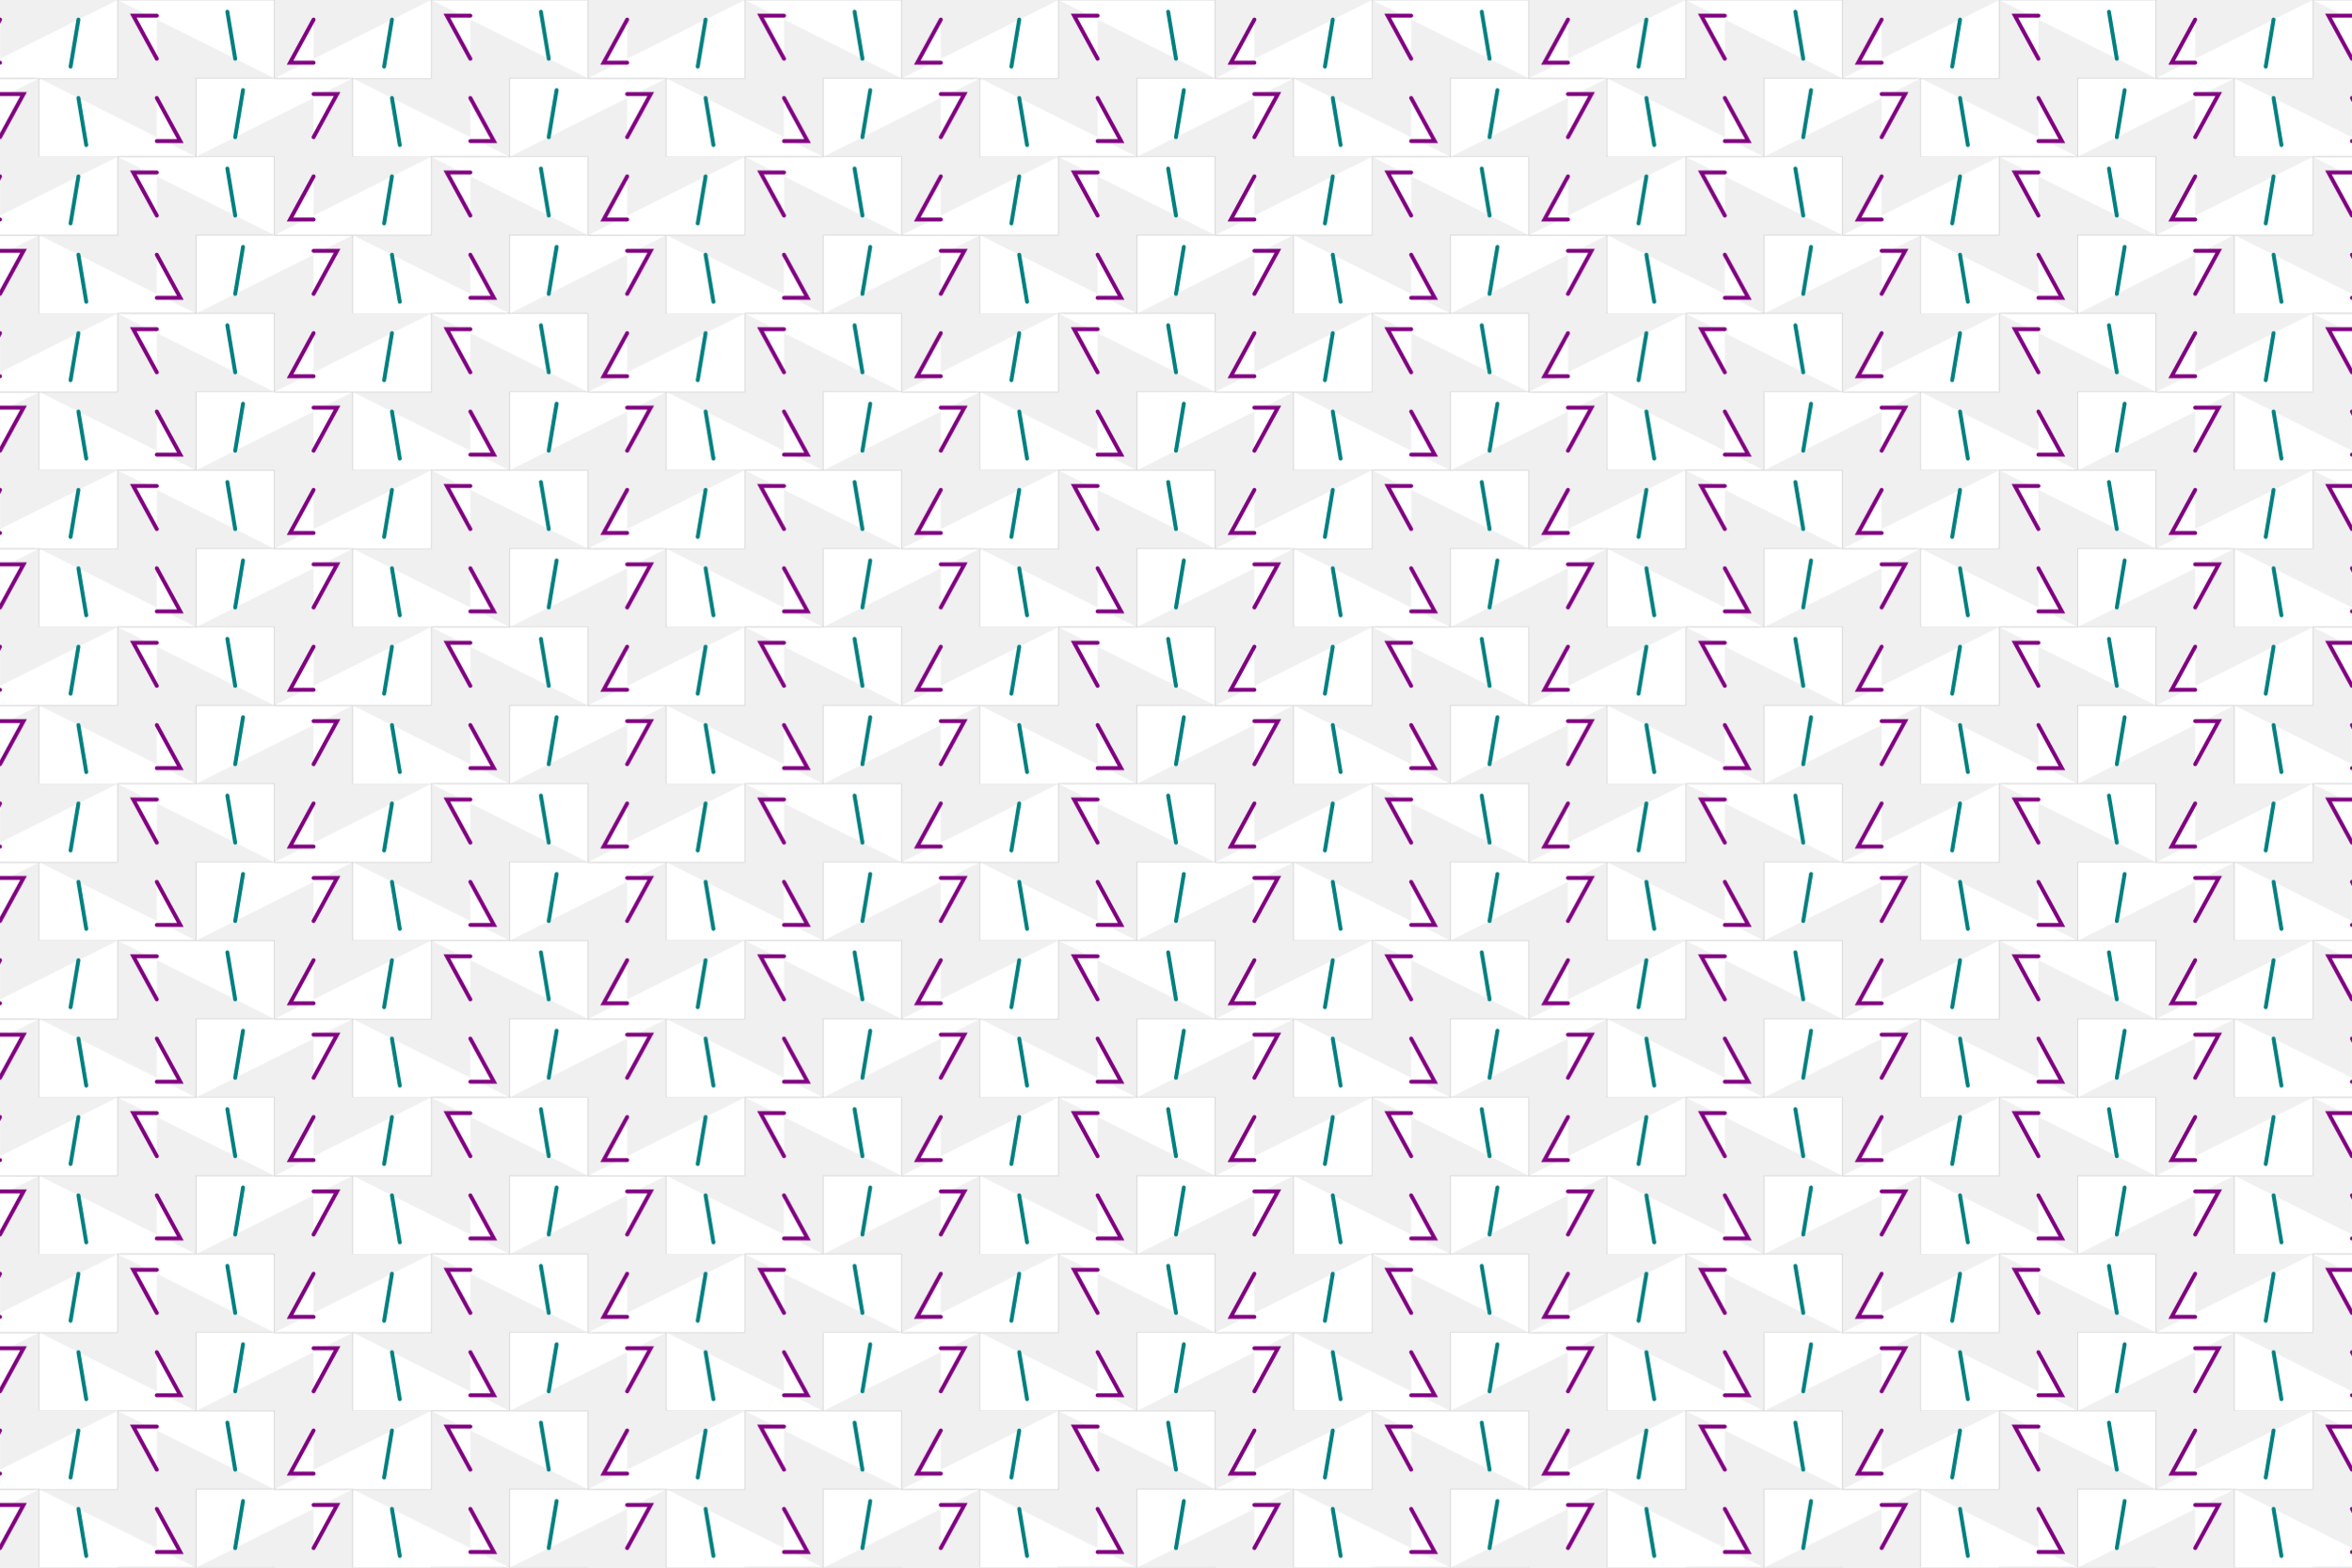
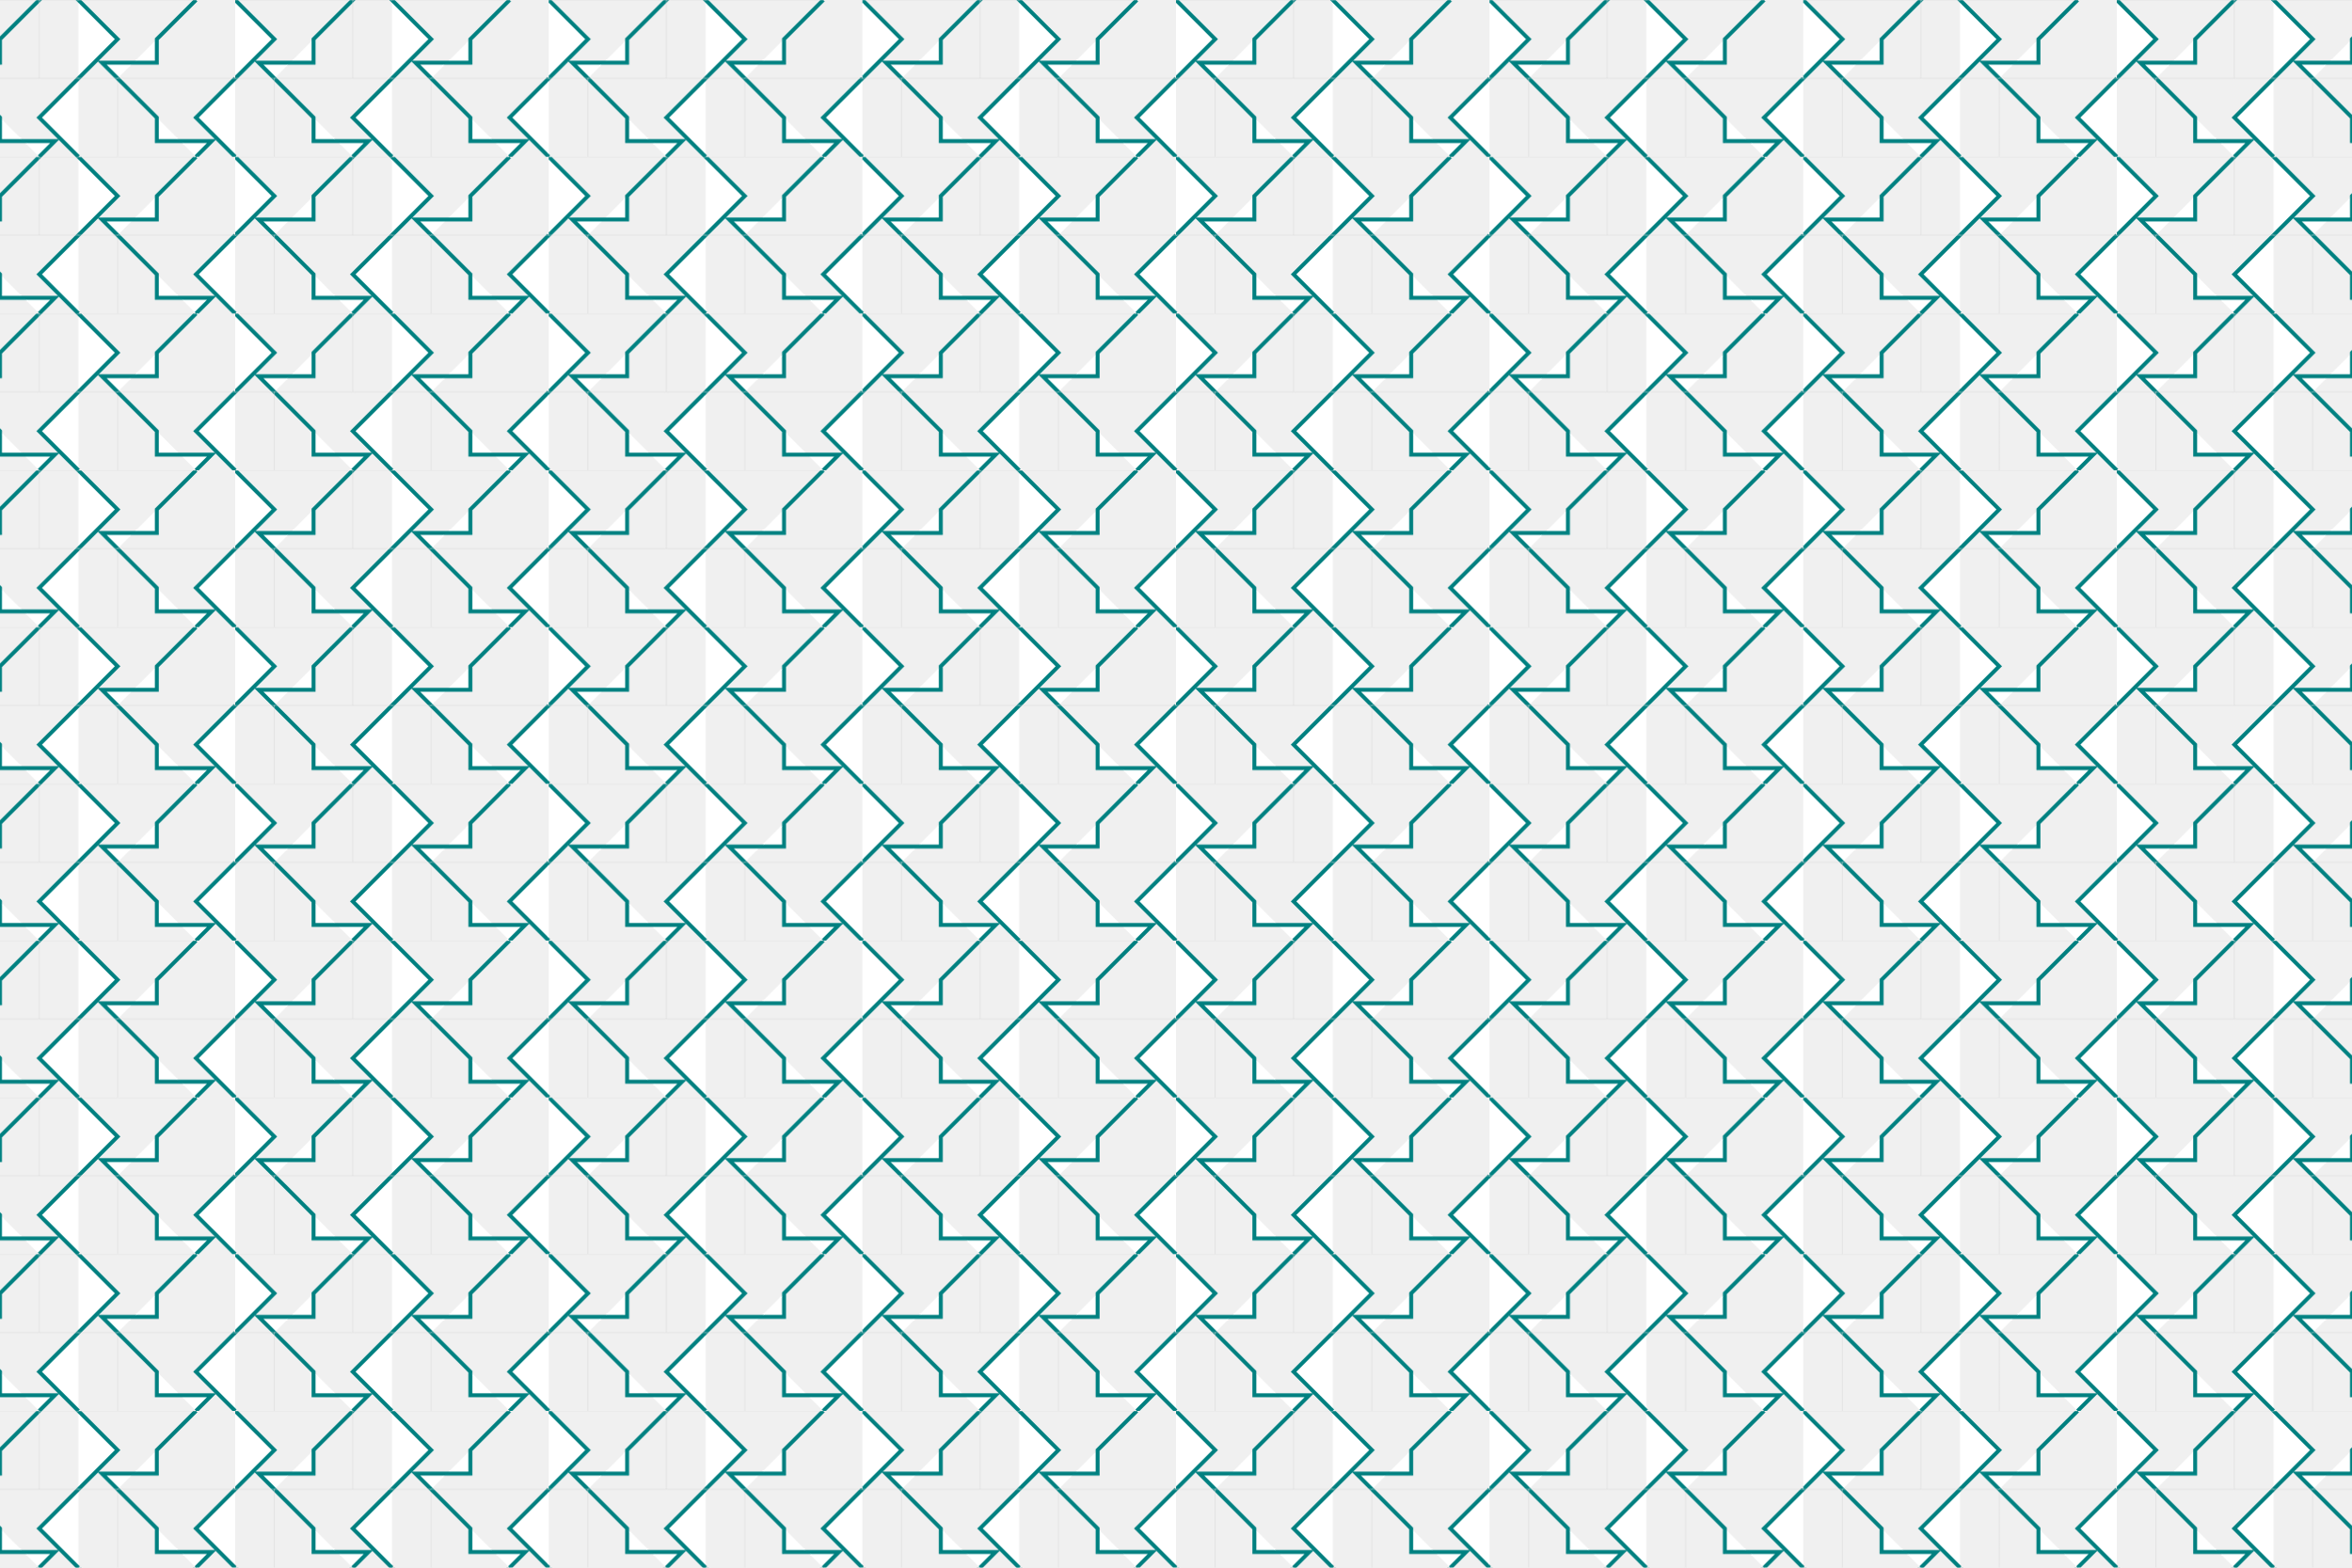
<svg xmlns="http://www.w3.org/2000/svg" xmlns:xlink="http://www.w3.org/1999/xlink" viewBox="-1500 -1000 3000 2000" preserveAspectRatio="xMidYMid slice">
  <defs>
    <g id="markers">
-       <path d="M0,0 L-100,0 L-100,50, L0,50 Z" style="fill:none; stroke:lightgrey; opacity:0.5" />
+       <path d="M0,0 L-200,0 L-200,100, L0,100 Z" style="fill:none; stroke:lightgrey; opacity:0.5" />
    </g>
    <g id="a" style="fill:white; stroke:lightgrey">
-       <path d="M0,0 L-200,0 L-200,100, L0,100 Z" />
-       <path d="M-50,75 L -20,20 h-30" style="stroke:purple; stroke-width:5; stroke-linecap:round" />
-       <path d="M-150,75 l10,-60" style="stroke:teal; stroke-width:5; stroke-linecap:round" />
+       <path d="M-150,0 l50,50 l-50,50" style="stroke:teal; stroke-width:5" />
+       <path d="M0,0 l-50,50 v30 h-70 l20,20" style="stroke:teal; stroke-width:5" />
+       <use xlink:href="#markers" />
    </g>
    <g id="b">
+       <use xlink:href="#a" transform="translate(-100,-100),scale(-1,1)" />
+       <use xlink:href="#a" transform="translate(-200,-100),scale(-1,1),translate(100,0)" />
+     </g>
+     <pattern id="tile" patternContentUnits="userSpaceOnUse" patternUnits="userSpaceOnUse" width="400" height="200" viewBox="-150 0 400 200">
      <use xlink:href="#a" />
-       <use xlink:href="#a" transform="translate(100,50),scale(1,-1),translate(100,-50)" />
-     </g>
-     <g id="c">
      <use xlink:href="#b" />
-       <use xlink:href="#a" transform="translate(400,0)" />
-     </g>
-     <pattern id="tile" patternContentUnits="userSpaceOnUse" patternUnits="userSpaceOnUse" width="400" height="200" viewBox="-150 -100 400 200">
-       <use xlink:href="#c" />
-       <use xlink:href="#c" transform="translate(100,100),scale(-1,1)" />
-       <use xlink:href="#c" transform="translate(100,-100),scale(-1,1)" />
+       <use xlink:href="#a" transform="translate(200,0)" />
+       <use xlink:href="#a" transform="translate(-200,0)" />
+       <use xlink:href="#b" transform="translate(0,200)" />
+       <use xlink:href="#b" transform="translate(400,200)" />
    </pattern>
  </defs>
  <rect id="background" x="-1500" y="-1000" width="3000" height="2000" style="fill:url(#tile); stroke:none" />
</svg>
